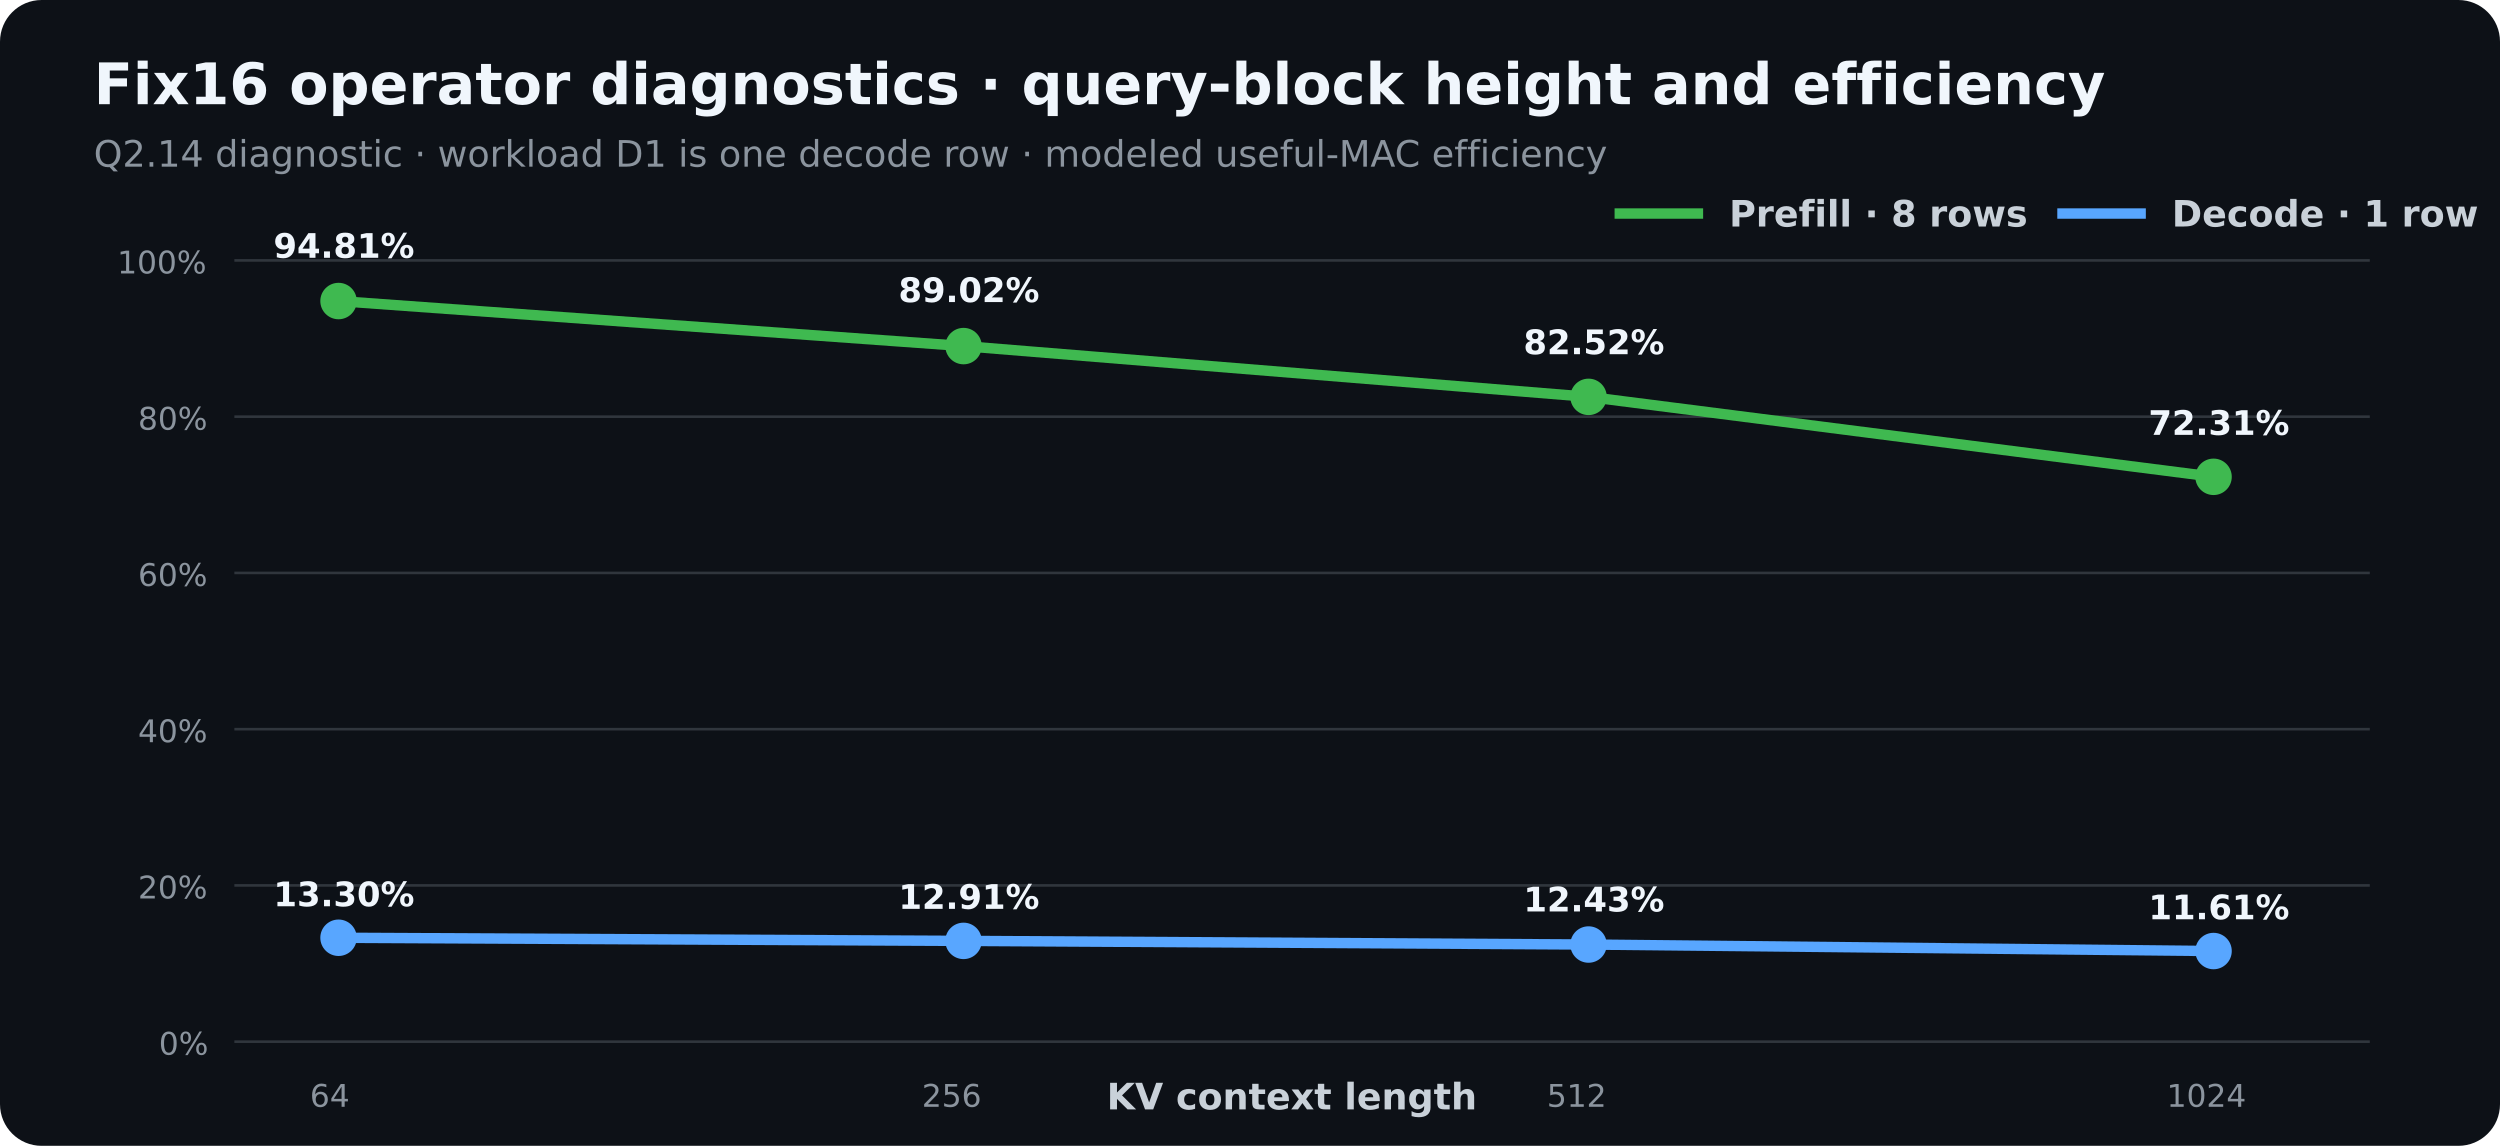
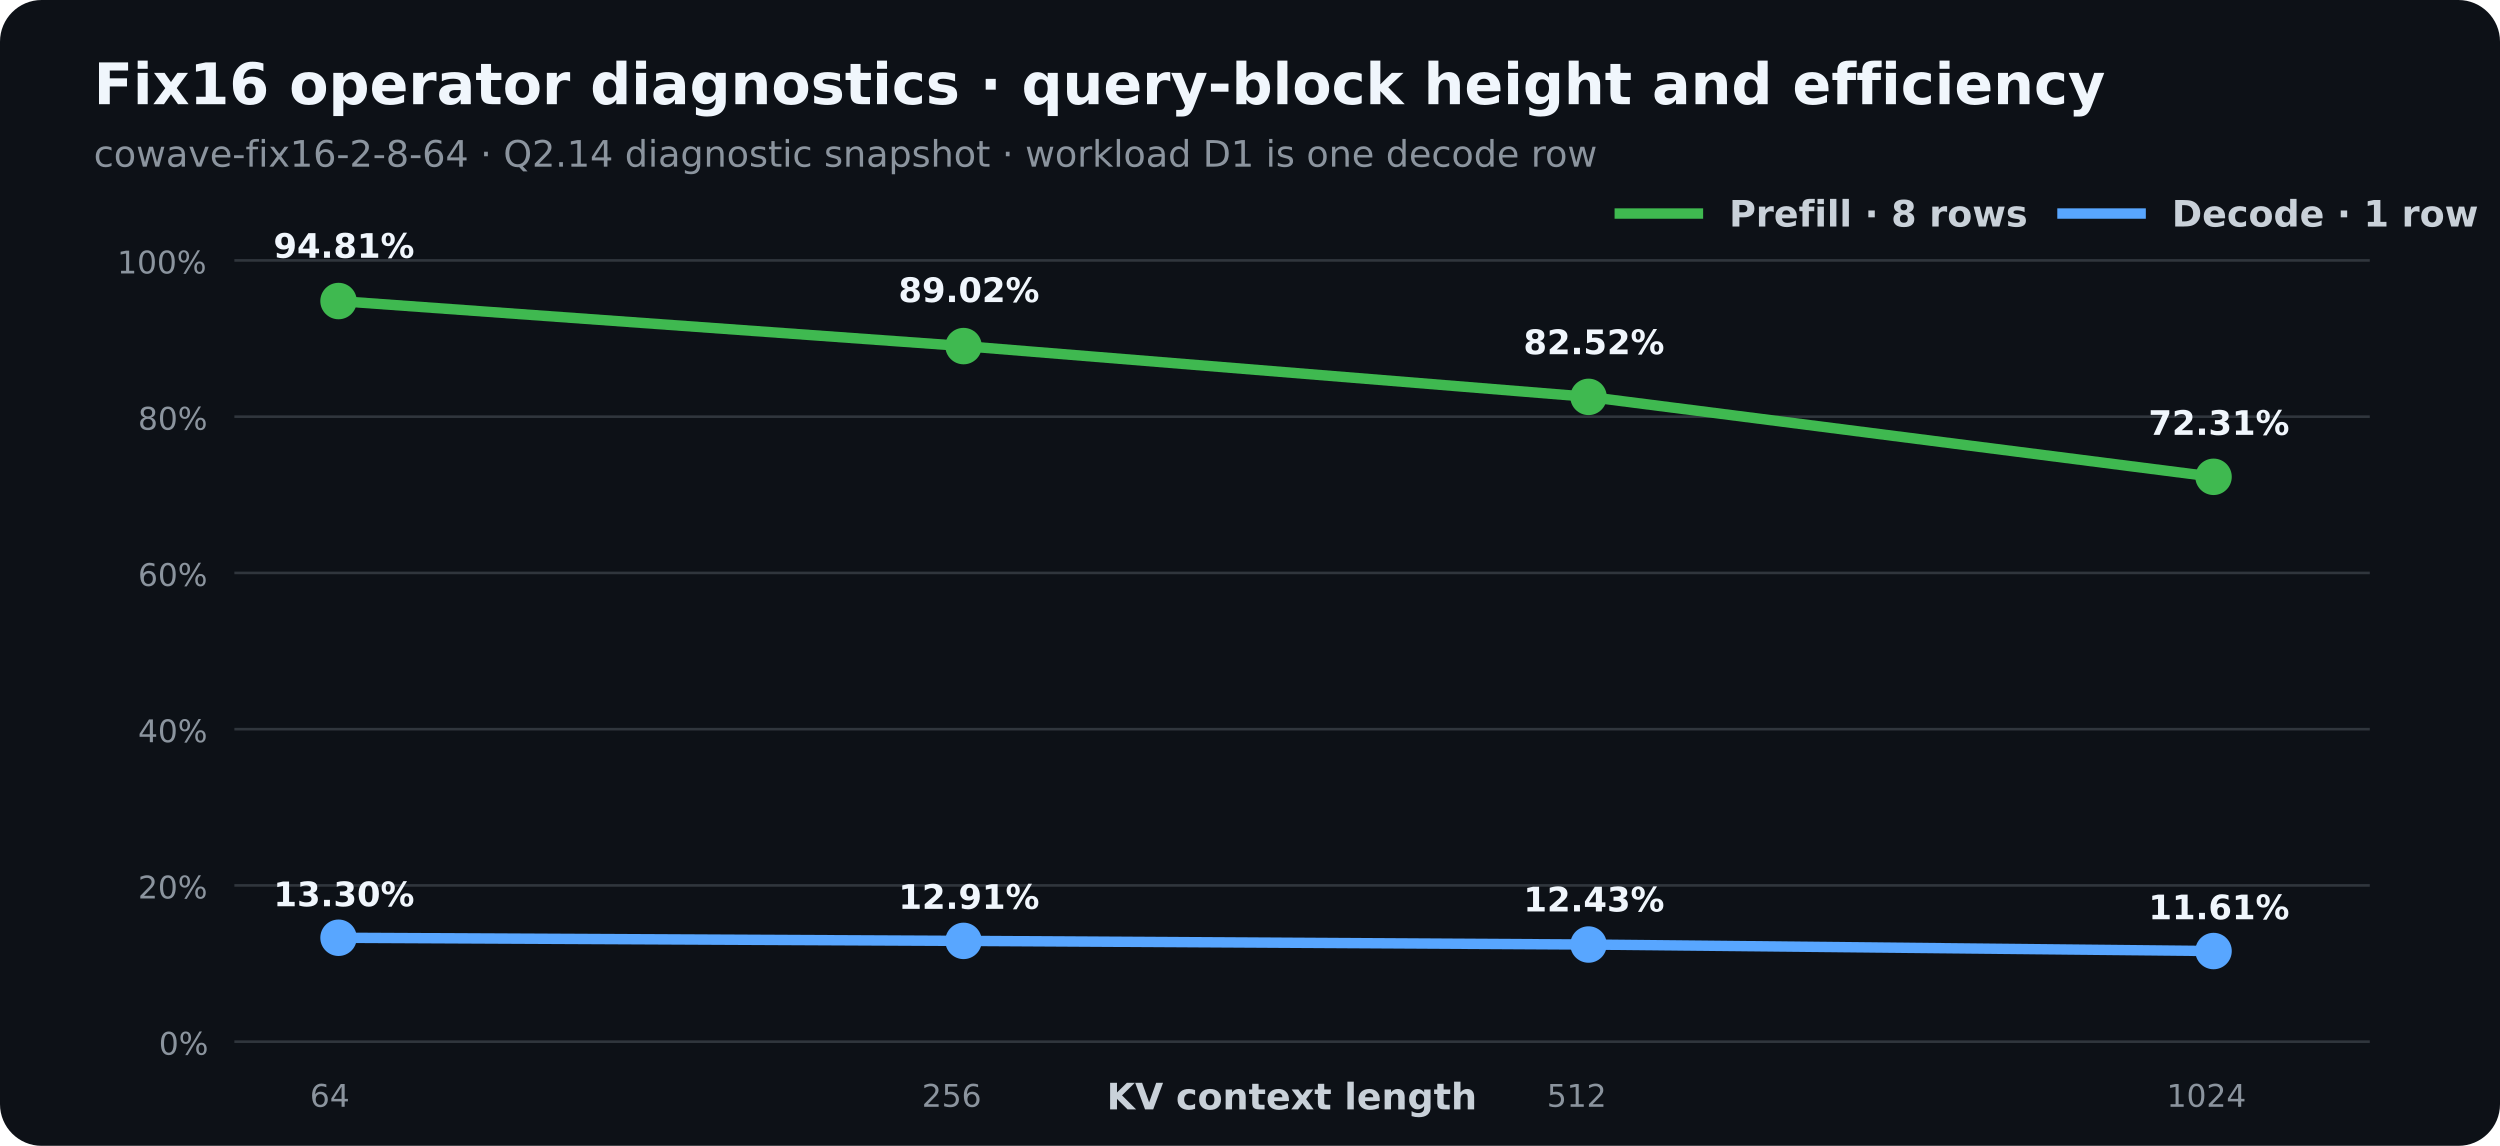
<svg xmlns="http://www.w3.org/2000/svg" width="960" height="440" viewBox="0 0 960 440" role="img" aria-labelledby="title desc" font-family="DejaVu Sans">
  <rect width="960" height="440" rx="16" fill="#0d1117" />
  <style>
    .title{font-size:22px;font-weight:700;fill:#f0f6fc}.sub{font-size:14px;fill:#8b949e}.label{font-size:14px;font-weight:600;fill:#c9d1d9}.tick{font-size:12px;fill:#8b949e}.grid{stroke:#30363d;stroke-width:1}.p{stroke:#3fb950;fill:none;stroke-width:4}.d{stroke:#58a6ff;fill:none;stroke-width:4}.pointp{fill:#3fb950}.pointd{fill:#58a6ff}.value{font-size:13px;font-weight:700;fill:#f0f6fc}
  </style>
  <text class="title" x="36" y="40">Fix16 operator diagnostics · query-block height and efficiency</text>
-   <text class="sub" x="36" y="64">Q2.14 diagnostic · workload D1 is one decode row · modeled useful-MAC efficiency</text>
+   <text class="sub" x="36" y="64">cowave-fix16-2-8-64 · Q2.14 diagnostic snapshot · workload D1 is one decode row</text>
  <g>
    <line class="grid" x1="90" y1="100" x2="910" y2="100" />
    <text class="tick" x="45" y="105">100%</text>
    <line class="grid" x1="90" y1="160" x2="910" y2="160" />
    <text class="tick" x="53" y="165">80%</text>
    <line class="grid" x1="90" y1="220" x2="910" y2="220" />
    <text class="tick" x="53" y="225">60%</text>
    <line class="grid" x1="90" y1="280" x2="910" y2="280" />
    <text class="tick" x="53" y="285">40%</text>
    <line class="grid" x1="90" y1="340" x2="910" y2="340" />
    <text class="tick" x="53" y="345">20%</text>
    <line class="grid" x1="90" y1="400" x2="910" y2="400" />
    <text class="tick" x="61" y="405">0%</text>
  </g>
  <polyline class="p" points="130,115.6 370,132.9 610,152.4 850,183.1" />
  <polyline class="d" points="130,360.1 370,361.3 610,362.7 850,365.2" />
  <g>
    <circle class="pointp" cx="130" cy="115.6" r="7" />
    <text class="value" x="105" y="99">94.81%</text>
    <circle class="pointp" cx="370" cy="132.9" r="7" />
    <text class="value" x="345" y="116">89.02%</text>
    <circle class="pointp" cx="610" cy="152.4" r="7" />
    <text class="value" x="585" y="136">82.52%</text>
    <circle class="pointp" cx="850" cy="183.1" r="7" />
    <text class="value" x="825" y="167">72.31%</text>
    <circle class="pointd" cx="130" cy="360.1" r="7" />
    <text class="value" x="105" y="348">13.30%</text>
    <circle class="pointd" cx="370" cy="361.3" r="7" />
    <text class="value" x="345" y="349">12.91%</text>
    <circle class="pointd" cx="610" cy="362.7" r="7" />
    <text class="value" x="585" y="350">12.43%</text>
    <circle class="pointd" cx="850" cy="365.2" r="7" />
    <text class="value" x="825" y="353">11.61%</text>
  </g>
  <text class="tick" x="119" y="425">64</text>
  <text class="tick" x="354" y="425">256</text>
  <text class="tick" x="594" y="425">512</text>
  <text class="tick" x="832" y="425">1024</text>
  <text class="label" x="425" y="426">KV context length</text>
  <line class="p" x1="620" y1="82" x2="654" y2="82" />
  <text class="label" x="664" y="87">Prefill · 8 rows</text>
  <line class="d" x1="790" y1="82" x2="824" y2="82" />
  <text class="label" x="834" y="87">Decode · 1 row</text>
</svg>
